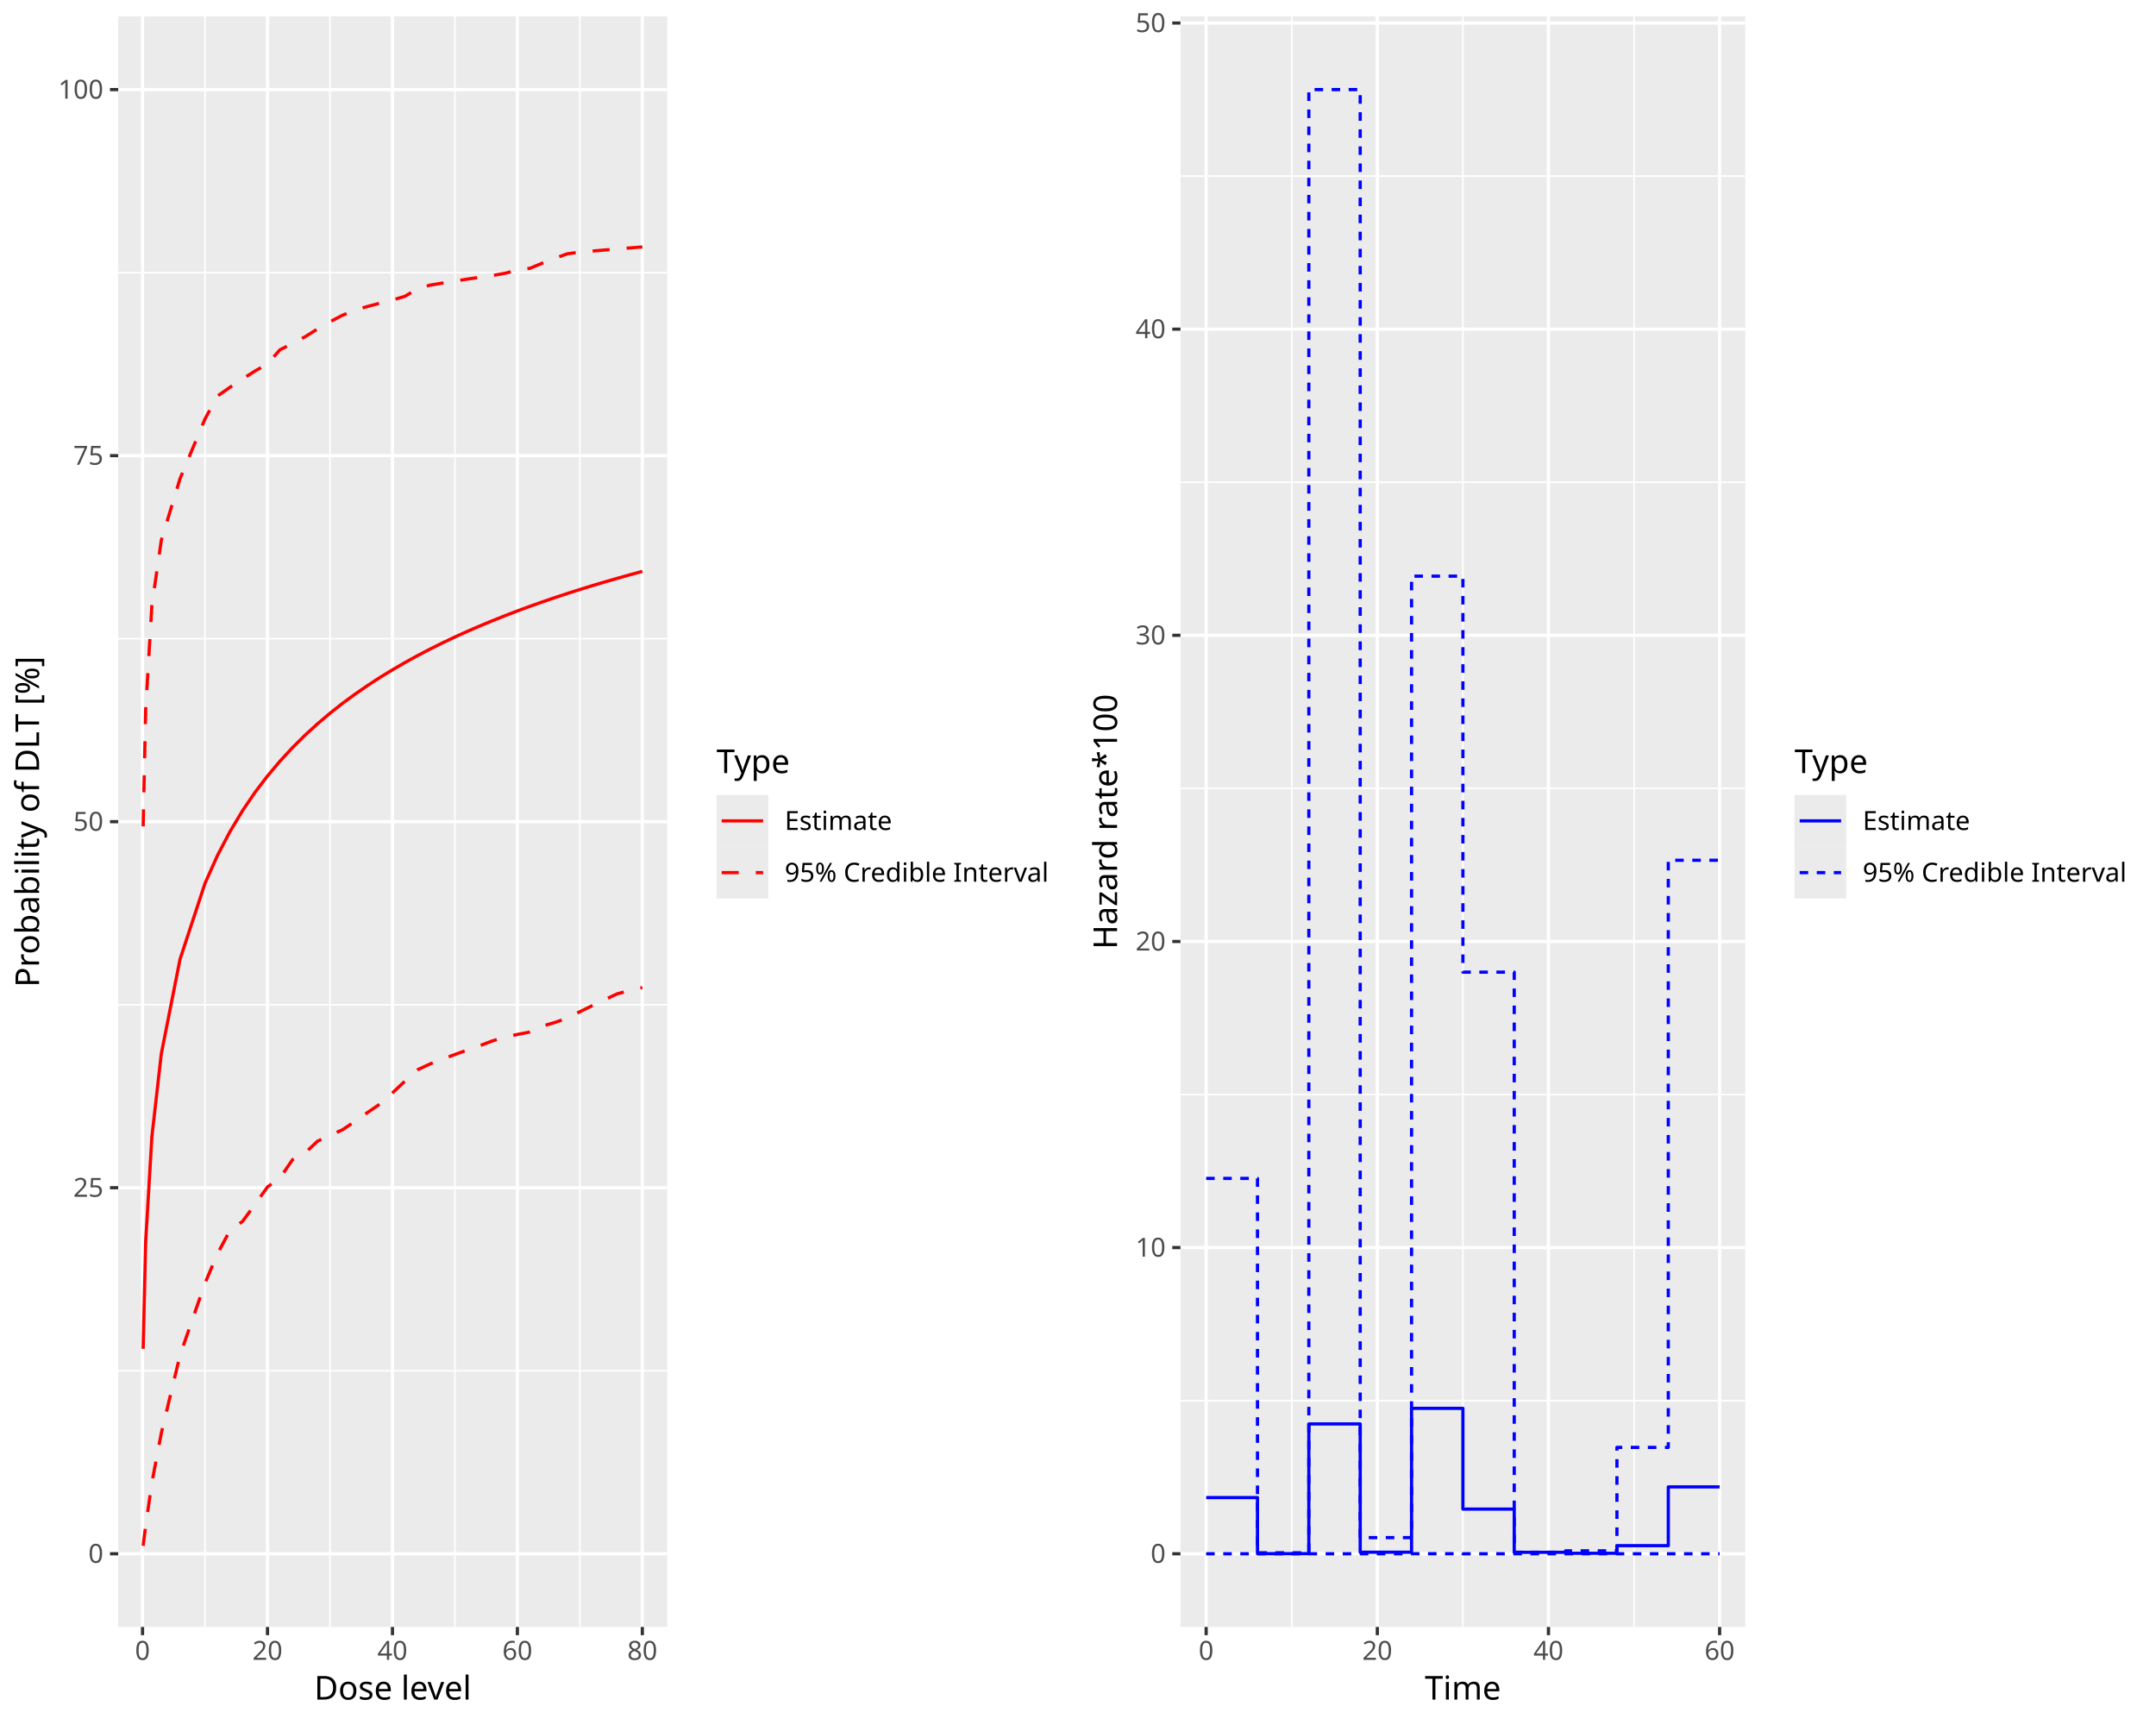
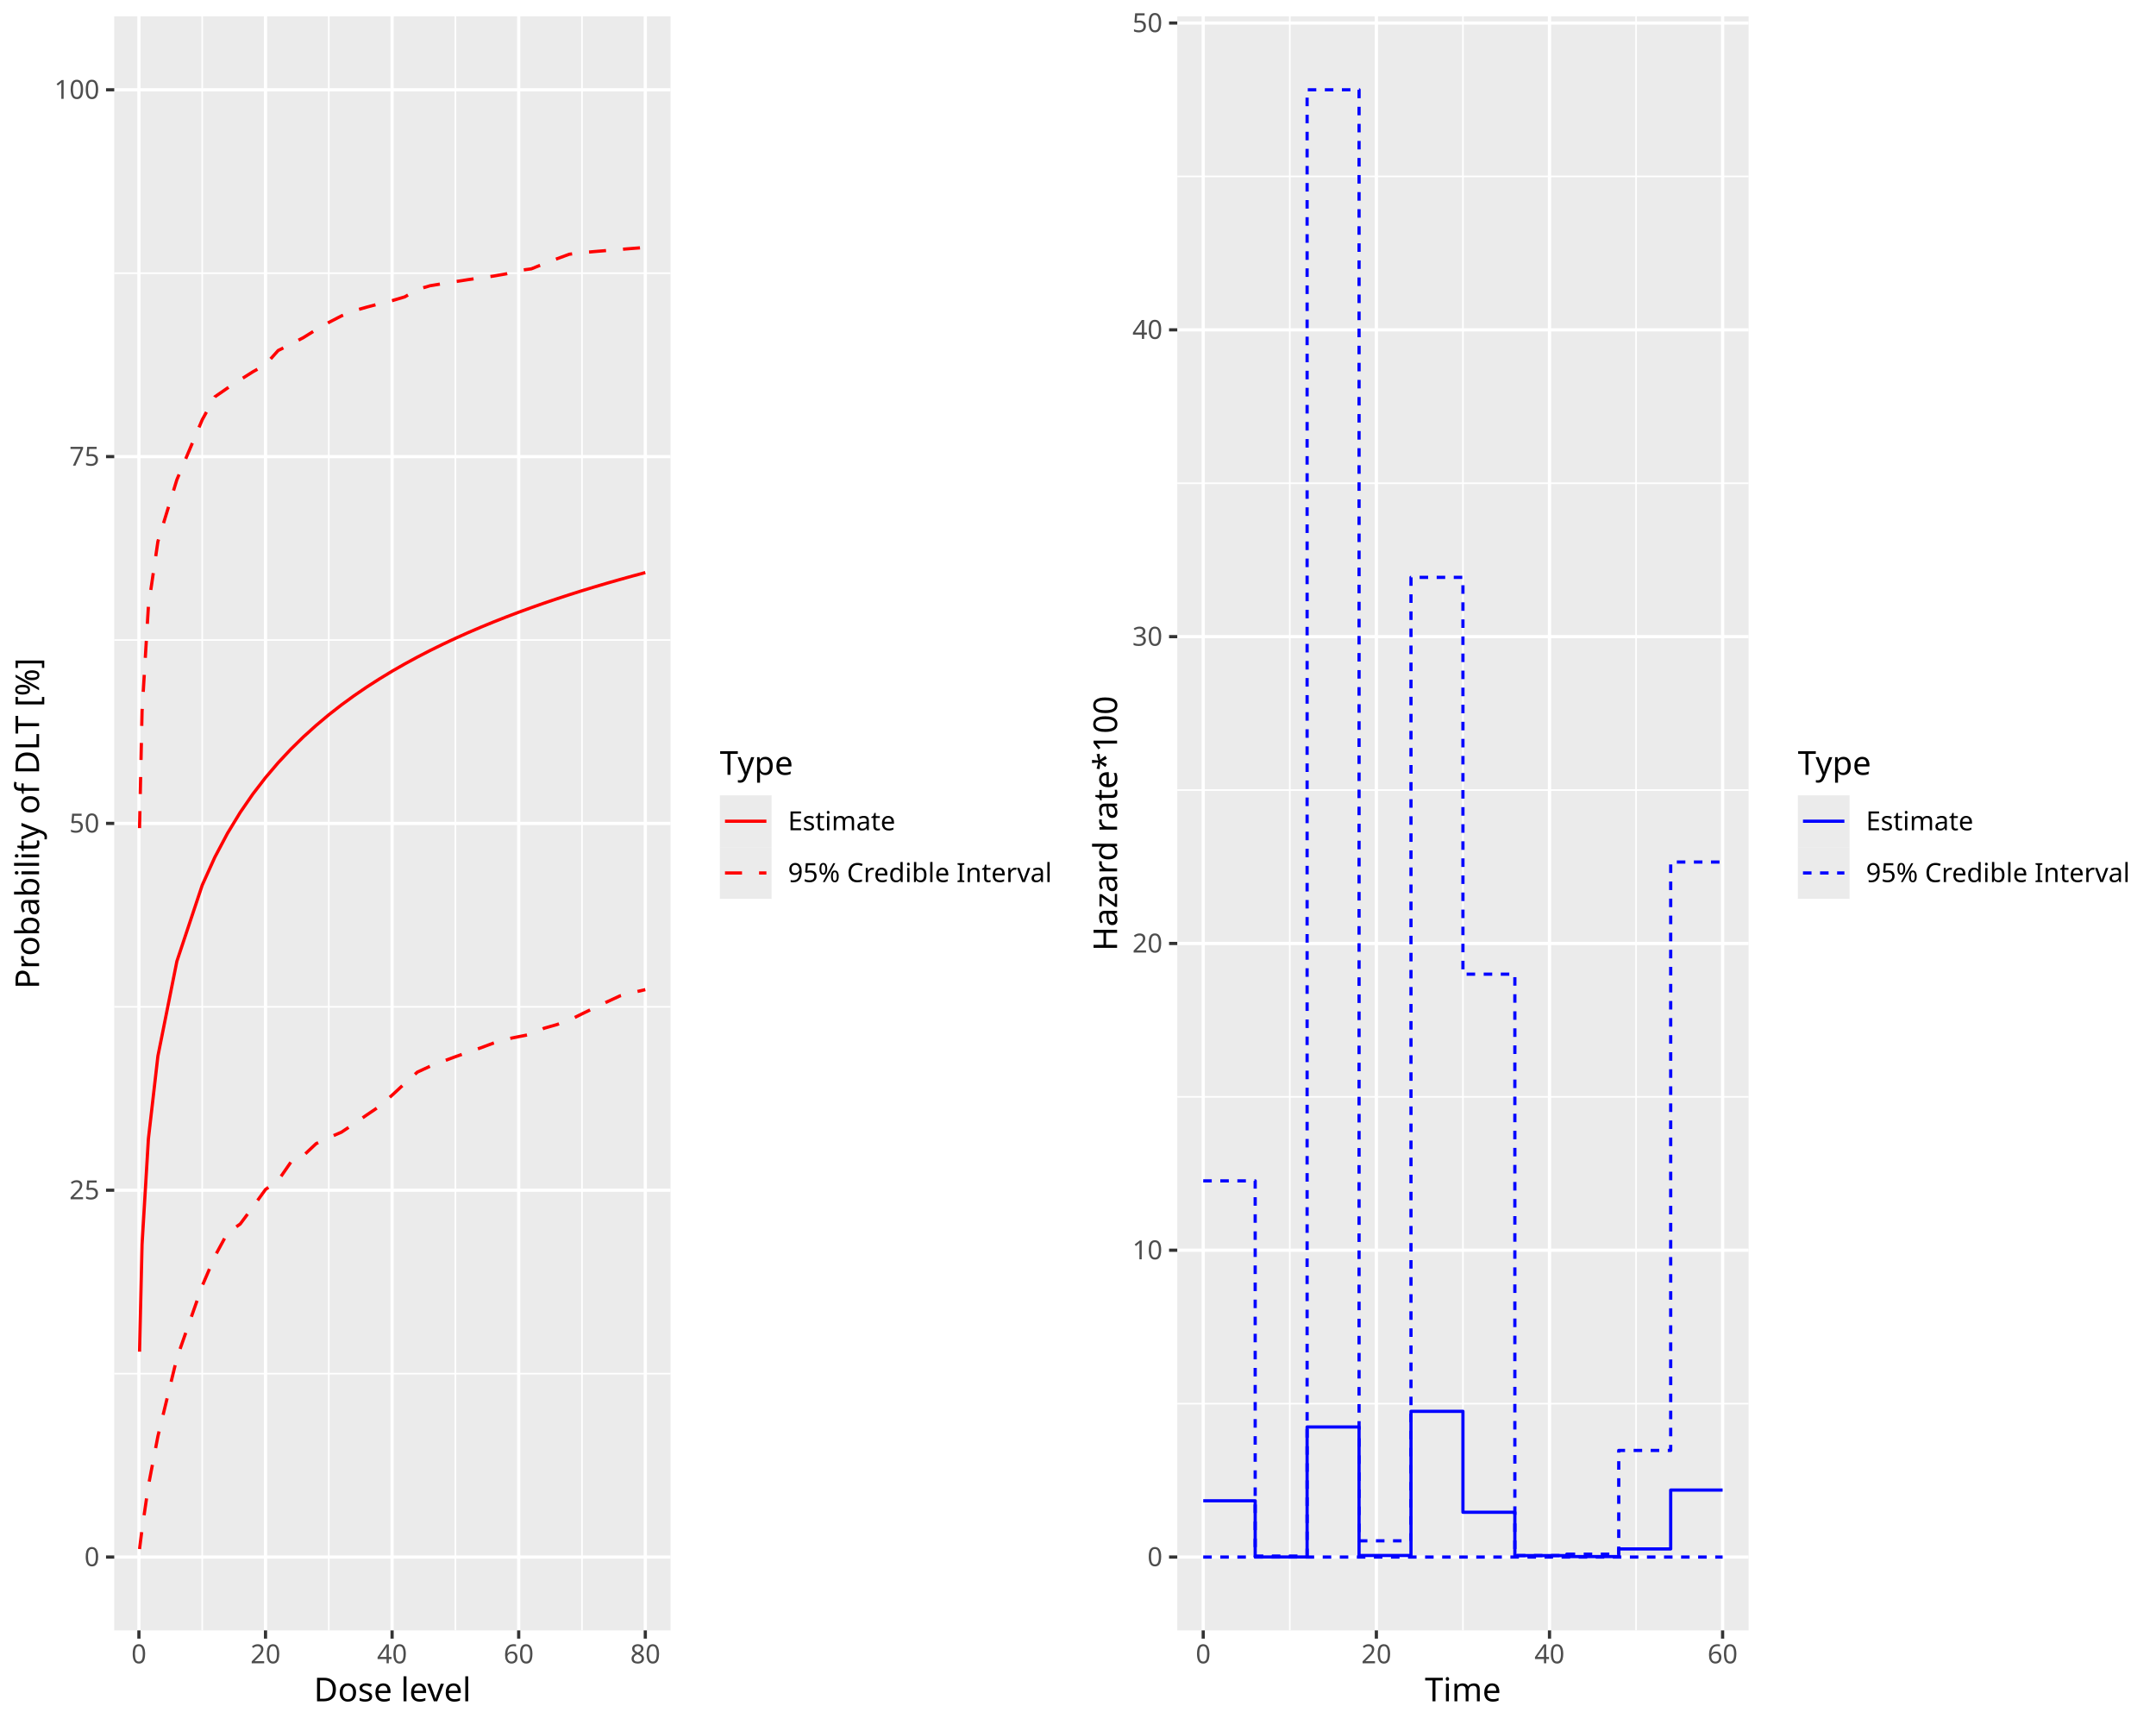
<svg xmlns="http://www.w3.org/2000/svg" class="svglite" data-engine-version="2.0" width="720.00pt" height="576.00pt" viewBox="0 0 720.00 576.00">
  <defs>
    <style type="text/css">
    .svglite line, .svglite polyline, .svglite polygon, .svglite path, .svglite rect, .svglite circle {
      fill: none;
      stroke: #000000;
      stroke-linecap: round;
      stroke-linejoin: round;
      stroke-miterlimit: 10.00;
    }
  </style>
  </defs>
  <rect width="100%" height="100%" style="stroke: none; fill: #FFFFFF;" />
  <defs>
    <clipPath id="cpMC4wMHw3MjAuMDB8MC4wMHw1NzYuMDA=">
      <rect x="0.00" y="0.00" width="720.00" height="576.00" />
    </clipPath>
  </defs>
  <g clip-path="url(#cpMC4wMHw3MjAuMDB8MC4wMHw1NzYuMDA=)">
</g>
  <defs>
    <clipPath id="cpMC4wMHwzNjAuMDB8MC4wMHw1NzYuMDA=">
      <rect x="0.00" y="0.00" width="360.00" height="576.00" />
    </clipPath>
  </defs>
  <g clip-path="url(#cpMC4wMHwzNjAuMDB8MC4wMHw1NzYuMDA=)">
    <rect x="0.00" y="0.00" width="360.00" height="576.00" style="stroke-width: 1.07; stroke: #FFFFFF; fill: #FFFFFF;" />
  </g>
  <g clip-path="url(#cpMC4wMHw3MjAuMDB8MC4wMHw1NzYuMDA=)">
</g>
  <defs>
-     <clipPath id="cpMzkuNDd8MjIyLjg1fDUuNDh8NTQzLjI3">
-       <rect x="39.47" y="5.48" width="183.37" height="537.79" />
+     <clipPath id="cpMzguMTV8MjIzLjk1fDUuNDh8NTQ0LjQy">
+       <rect x="38.15" y="5.48" width="185.79" height="538.94" />
    </clipPath>
  </defs>
-   <g clip-path="url(#cpMzkuNDd8MjIyLjg1fDUuNDh8NTQzLjI3)">
-     <rect x="39.47" y="5.48" width="183.37" height="537.79" style="stroke-width: 1.07; stroke: none; fill: #EBEBEB;" />
-     <polyline points="39.47,457.71 222.85,457.71 " style="stroke-width: 0.53; stroke: #FFFFFF; stroke-linecap: butt;" />
-     <polyline points="39.47,335.49 222.85,335.49 " style="stroke-width: 0.53; stroke: #FFFFFF; stroke-linecap: butt;" />
-     <polyline points="39.47,213.26 222.85,213.26 " style="stroke-width: 0.53; stroke: #FFFFFF; stroke-linecap: butt;" />
-     <polyline points="39.47,91.04 222.85,91.04 " style="stroke-width: 0.53; stroke: #FFFFFF; stroke-linecap: butt;" />
-     <polyline points="68.46,543.27 68.46,5.48 " style="stroke-width: 0.53; stroke: #FFFFFF; stroke-linecap: butt;" />
-     <polyline points="110.19,543.27 110.19,5.48 " style="stroke-width: 0.53; stroke: #FFFFFF; stroke-linecap: butt;" />
-     <polyline points="151.92,543.27 151.92,5.48 " style="stroke-width: 0.53; stroke: #FFFFFF; stroke-linecap: butt;" />
-     <polyline points="193.65,543.27 193.65,5.48 " style="stroke-width: 0.53; stroke: #FFFFFF; stroke-linecap: butt;" />
-     <polyline points="39.47,518.82 222.85,518.82 " style="stroke-width: 1.07; stroke: #FFFFFF; stroke-linecap: butt;" />
-     <polyline points="39.47,396.60 222.85,396.60 " style="stroke-width: 1.07; stroke: #FFFFFF; stroke-linecap: butt;" />
-     <polyline points="39.47,274.37 222.85,274.37 " style="stroke-width: 1.07; stroke: #FFFFFF; stroke-linecap: butt;" />
-     <polyline points="39.47,152.15 222.85,152.15 " style="stroke-width: 1.07; stroke: #FFFFFF; stroke-linecap: butt;" />
-     <polyline points="39.47,29.92 222.85,29.92 " style="stroke-width: 1.07; stroke: #FFFFFF; stroke-linecap: butt;" />
-     <polyline points="47.60,543.27 47.60,5.48 " style="stroke-width: 1.07; stroke: #FFFFFF; stroke-linecap: butt;" />
-     <polyline points="89.33,543.27 89.33,5.48 " style="stroke-width: 1.07; stroke: #FFFFFF; stroke-linecap: butt;" />
-     <polyline points="131.06,543.27 131.06,5.48 " style="stroke-width: 1.07; stroke: #FFFFFF; stroke-linecap: butt;" />
-     <polyline points="172.78,543.27 172.78,5.48 " style="stroke-width: 1.07; stroke: #FFFFFF; stroke-linecap: butt;" />
-     <polyline points="214.51,543.27 214.51,5.48 " style="stroke-width: 1.07; stroke: #FFFFFF; stroke-linecap: butt;" />
-     <polyline points="47.81,516.16 48.64,509.53 50.73,495.04 53.86,478.59 60.12,452.53 68.46,428.49 72.64,418.61 76.81,410.83 80.98,407.86 85.15,402.19 89.33,396.33 93.50,393.36 97.67,387.26 101.85,385.03 106.02,381.07 110.19,379.08 114.36,377.26 118.54,374.44 122.71,371.50 126.88,368.65 131.06,364.93 135.23,361.01 139.40,357.23 143.57,355.29 147.75,353.67 151.92,352.11 156.09,350.60 160.27,349.15 164.44,347.57 168.61,346.28 172.78,345.42 176.96,344.59 181.13,342.63 185.30,341.42 189.48,339.92 193.65,337.83 197.82,335.78 201.99,333.78 206.17,331.83 210.34,330.75 214.51,329.76 " style="stroke-width: 1.07; stroke: #FF0000; stroke-dasharray: 5.69,5.69; stroke-linecap: butt;" />
-     <polyline points="47.81,450.39 48.64,414.67 50.73,379.48 53.86,351.91 60.12,320.31 68.46,294.96 72.64,285.62 76.81,277.66 80.98,270.72 85.15,264.59 89.33,259.11 93.50,254.16 97.67,249.65 101.85,245.51 106.02,241.70 110.19,238.17 114.36,234.88 118.54,231.81 122.71,228.93 126.88,226.21 131.06,223.66 135.23,221.24 139.40,218.94 143.57,216.76 147.75,214.68 151.92,212.70 156.09,210.81 160.27,209.00 164.44,207.27 168.61,205.60 172.78,204.00 176.96,202.46 181.13,200.98 185.30,199.55 189.48,198.17 193.65,196.84 197.82,195.55 201.99,194.31 206.17,193.10 210.34,191.93 214.51,190.79 " style="stroke-width: 1.07; stroke: #FF0000; stroke-linecap: butt;" />
-     <polyline points="47.81,275.94 48.64,237.07 50.73,202.07 53.86,180.44 60.12,159.84 68.46,139.89 72.64,132.23 76.81,129.31 80.98,126.56 85.15,123.89 89.33,121.50 93.50,116.80 97.67,114.70 101.85,112.48 106.02,109.85 110.19,107.46 114.36,105.27 118.54,103.54 122.71,102.34 126.88,101.23 131.06,100.19 135.23,98.93 139.40,96.47 143.57,95.22 147.75,94.52 151.92,93.85 156.09,93.19 160.27,92.58 164.44,92.00 168.61,91.26 172.78,90.16 176.96,89.59 181.13,87.87 185.30,86.26 189.48,84.73 193.65,84.20 197.82,83.83 201.99,83.47 206.17,83.12 210.34,82.79 214.51,82.46 " style="stroke-width: 1.07; stroke: #FF0000; stroke-dasharray: 5.69,5.69; stroke-linecap: butt;" />
+   <g clip-path="url(#cpMzguMTV8MjIzLjk1fDUuNDh8NTQ0LjQy)">
+     <rect x="38.15" y="5.48" width="185.79" height="538.94" style="stroke-width: 1.07; stroke: none; fill: #EBEBEB;" />
+     <polyline points="38.15,458.68 223.95,458.68 " style="stroke-width: 0.53; stroke: #FFFFFF; stroke-linecap: butt;" />
+     <polyline points="38.15,336.19 223.95,336.19 " style="stroke-width: 0.53; stroke: #FFFFFF; stroke-linecap: butt;" />
+     <polyline points="38.15,213.71 223.95,213.71 " style="stroke-width: 0.53; stroke: #FFFFFF; stroke-linecap: butt;" />
+     <polyline points="38.15,91.22 223.95,91.22 " style="stroke-width: 0.53; stroke: #FFFFFF; stroke-linecap: butt;" />
+     <polyline points="67.53,544.42 67.53,5.48 " style="stroke-width: 0.53; stroke: #FFFFFF; stroke-linecap: butt;" />
+     <polyline points="109.80,544.42 109.80,5.48 " style="stroke-width: 0.53; stroke: #FFFFFF; stroke-linecap: butt;" />
+     <polyline points="152.08,544.42 152.08,5.48 " style="stroke-width: 0.53; stroke: #FFFFFF; stroke-linecap: butt;" />
+     <polyline points="194.36,544.42 194.36,5.48 " style="stroke-width: 0.53; stroke: #FFFFFF; stroke-linecap: butt;" />
+     <polyline points="38.15,519.92 223.95,519.92 " style="stroke-width: 1.07; stroke: #FFFFFF; stroke-linecap: butt;" />
+     <polyline points="38.15,397.43 223.95,397.43 " style="stroke-width: 1.07; stroke: #FFFFFF; stroke-linecap: butt;" />
+     <polyline points="38.15,274.95 223.95,274.95 " style="stroke-width: 1.07; stroke: #FFFFFF; stroke-linecap: butt;" />
+     <polyline points="38.15,152.46 223.95,152.46 " style="stroke-width: 1.07; stroke: #FFFFFF; stroke-linecap: butt;" />
+     <polyline points="38.15,29.98 223.95,29.98 " style="stroke-width: 1.07; stroke: #FFFFFF; stroke-linecap: butt;" />
+     <polyline points="46.39,544.42 46.39,5.48 " style="stroke-width: 1.07; stroke: #FFFFFF; stroke-linecap: butt;" />
+     <polyline points="88.67,544.42 88.67,5.48 " style="stroke-width: 1.07; stroke: #FFFFFF; stroke-linecap: butt;" />
+     <polyline points="130.94,544.42 130.94,5.48 " style="stroke-width: 1.07; stroke: #FFFFFF; stroke-linecap: butt;" />
+     <polyline points="173.22,544.42 173.22,5.48 " style="stroke-width: 1.07; stroke: #FFFFFF; stroke-linecap: butt;" />
+     <polyline points="215.50,544.42 215.50,5.48 " style="stroke-width: 1.07; stroke: #FFFFFF; stroke-linecap: butt;" />
+     <polyline points="46.60,517.25 47.44,510.61 49.56,496.09 52.73,479.60 59.07,453.48 67.53,429.40 71.75,419.49 75.98,411.70 80.21,408.72 84.44,403.04 88.67,397.17 92.89,394.19 97.12,388.08 101.35,385.85 105.58,381.87 109.80,379.88 114.03,378.05 118.26,375.22 122.49,372.29 126.72,369.42 130.94,365.70 135.17,361.77 139.40,357.98 143.63,356.03 147.86,354.41 152.08,352.85 156.31,351.34 160.54,349.89 164.77,348.31 169.00,347.01 173.22,346.15 177.45,345.32 181.68,343.35 185.91,342.14 190.13,340.64 194.36,338.54 198.59,336.49 202.82,334.49 207.05,332.53 211.27,331.44 215.50,330.45 " style="stroke-width: 1.07; stroke: #FF0000; stroke-dasharray: 5.69,5.69; stroke-linecap: butt;" />
+     <polyline points="46.60,451.34 47.44,415.54 49.56,380.28 52.73,352.65 59.07,320.98 67.53,295.58 71.75,286.22 75.98,278.24 80.21,271.29 84.44,265.14 88.67,259.65 92.89,254.69 97.12,250.17 101.35,246.03 105.58,242.21 109.80,238.67 114.03,235.37 118.26,232.29 122.49,229.40 126.72,226.69 130.94,224.12 135.17,221.70 139.40,219.40 143.63,217.21 147.86,215.13 152.08,213.15 156.31,211.25 160.54,209.44 164.77,207.70 169.00,206.03 173.22,204.43 177.45,202.89 181.68,201.40 185.91,199.97 190.13,198.59 194.36,197.25 198.59,195.96 202.82,194.71 207.05,193.50 211.27,192.33 215.50,191.19 " style="stroke-width: 1.07; stroke: #FF0000; stroke-linecap: butt;" />
+     <polyline points="46.60,276.52 47.44,237.56 49.56,202.49 52.73,180.82 59.07,160.17 67.53,140.17 71.75,132.50 75.98,129.57 80.21,126.82 84.44,124.15 88.67,121.75 92.89,117.04 97.12,114.94 101.35,112.71 105.58,110.07 109.80,107.67 114.03,105.48 118.26,103.75 122.49,102.55 126.72,101.43 130.94,100.39 135.17,99.13 139.40,96.66 143.63,95.41 147.86,94.71 152.08,94.04 156.31,93.38 160.54,92.77 164.77,92.19 169.00,91.45 173.22,90.34 177.45,89.77 181.68,88.05 185.91,86.44 190.13,84.89 194.36,84.37 198.59,83.99 202.82,83.64 207.05,83.29 211.27,82.95 215.50,82.63 " style="stroke-width: 1.07; stroke: #FF0000; stroke-dasharray: 5.69,5.69; stroke-linecap: butt;" />
  </g>
  <g clip-path="url(#cpMC4wMHw3MjAuMDB8MC4wMHw1NzYuMDA=)">
-     <text x="34.54" y="521.85" text-anchor="end" style="font-size: 8.80px; fill: #4D4D4D; font-family: sans;" textLength="4.89px" lengthAdjust="spacingAndGlyphs">0</text>
-     <text x="34.54" y="399.63" text-anchor="end" style="font-size: 8.80px; fill: #4D4D4D; font-family: sans;" textLength="9.79px" lengthAdjust="spacingAndGlyphs">25</text>
-     <text x="34.54" y="277.40" text-anchor="end" style="font-size: 8.80px; fill: #4D4D4D; font-family: sans;" textLength="9.79px" lengthAdjust="spacingAndGlyphs">50</text>
-     <text x="34.54" y="155.18" text-anchor="end" style="font-size: 8.80px; fill: #4D4D4D; font-family: sans;" textLength="9.79px" lengthAdjust="spacingAndGlyphs">75</text>
-     <text x="34.54" y="32.95" text-anchor="end" style="font-size: 8.80px; fill: #4D4D4D; font-family: sans;" textLength="14.68px" lengthAdjust="spacingAndGlyphs">100</text>
-     <polyline points="36.73,518.82 39.47,518.82 " style="stroke-width: 1.07; stroke: #333333; stroke-linecap: butt;" />
-     <polyline points="36.73,396.60 39.47,396.60 " style="stroke-width: 1.07; stroke: #333333; stroke-linecap: butt;" />
-     <polyline points="36.73,274.37 39.47,274.37 " style="stroke-width: 1.07; stroke: #333333; stroke-linecap: butt;" />
-     <polyline points="36.73,152.15 39.47,152.15 " style="stroke-width: 1.07; stroke: #333333; stroke-linecap: butt;" />
-     <polyline points="36.73,29.92 39.47,29.92 " style="stroke-width: 1.07; stroke: #333333; stroke-linecap: butt;" />
-     <polyline points="47.60,546.01 47.60,543.27 " style="stroke-width: 1.07; stroke: #333333; stroke-linecap: butt;" />
-     <polyline points="89.33,546.01 89.33,543.27 " style="stroke-width: 1.07; stroke: #333333; stroke-linecap: butt;" />
-     <polyline points="131.06,546.01 131.06,543.27 " style="stroke-width: 1.07; stroke: #333333; stroke-linecap: butt;" />
-     <polyline points="172.78,546.01 172.78,543.27 " style="stroke-width: 1.07; stroke: #333333; stroke-linecap: butt;" />
-     <polyline points="214.51,546.01 214.51,543.27 " style="stroke-width: 1.07; stroke: #333333; stroke-linecap: butt;" />
-     <text x="47.60" y="554.25" text-anchor="middle" style="font-size: 8.80px; fill: #4D4D4D; font-family: sans;" textLength="4.89px" lengthAdjust="spacingAndGlyphs">0</text>
-     <text x="89.33" y="554.25" text-anchor="middle" style="font-size: 8.80px; fill: #4D4D4D; font-family: sans;" textLength="9.79px" lengthAdjust="spacingAndGlyphs">20</text>
-     <text x="131.06" y="554.25" text-anchor="middle" style="font-size: 8.80px; fill: #4D4D4D; font-family: sans;" textLength="9.79px" lengthAdjust="spacingAndGlyphs">40</text>
-     <text x="172.78" y="554.25" text-anchor="middle" style="font-size: 8.80px; fill: #4D4D4D; font-family: sans;" textLength="9.79px" lengthAdjust="spacingAndGlyphs">60</text>
-     <text x="214.51" y="554.25" text-anchor="middle" style="font-size: 8.80px; fill: #4D4D4D; font-family: sans;" textLength="9.79px" lengthAdjust="spacingAndGlyphs">80</text>
-     <text x="131.16" y="567.52" text-anchor="middle" style="font-size: 11.00px; font-family: sans;" textLength="51.37px" lengthAdjust="spacingAndGlyphs">Dose level</text>
-     <text transform="translate(13.05,274.37) rotate(-90)" text-anchor="middle" style="font-size: 11.00px; font-family: sans;" textLength="106.38px" lengthAdjust="spacingAndGlyphs">Probability of DLT [%]</text>
-     <rect x="233.81" y="243.24" width="120.71" height="62.26" style="stroke-width: 1.07; stroke: none; fill: #FFFFFF;" />
-     <text x="239.29" y="258.14" style="font-size: 11.00px; font-family: sans;" textLength="24.46px" lengthAdjust="spacingAndGlyphs">Type</text>
-     <rect x="239.29" y="265.46" width="17.28" height="17.28" style="stroke-width: 1.07; stroke: none; fill: #EBEBEB;" />
-     <line x1="241.01" y1="274.10" x2="254.84" y2="274.10" style="stroke-width: 1.07; stroke: #FF0000; stroke-linecap: butt;" />
-     <rect x="239.29" y="282.74" width="17.28" height="17.28" style="stroke-width: 1.07; stroke: none; fill: #EBEBEB;" />
-     <line x1="241.01" y1="291.38" x2="254.84" y2="291.38" style="stroke-width: 1.07; stroke: #FF0000; stroke-dasharray: 5.69,5.69; stroke-linecap: butt;" />
-     <text x="262.05" y="277.13" style="font-size: 8.80px; font-family: sans;" textLength="34.24px" lengthAdjust="spacingAndGlyphs">Estimate</text>
-     <text x="262.05" y="294.41" style="font-size: 8.80px; font-family: sans;" textLength="84.14px" lengthAdjust="spacingAndGlyphs">95% Credible Interval</text>
+     <text x="33.22" y="522.95" text-anchor="end" style="font-size: 8.80px; fill: #4D4D4D; font-family: sans;" textLength="4.89px" lengthAdjust="spacingAndGlyphs">0</text>
+     <text x="33.22" y="400.46" text-anchor="end" style="font-size: 8.80px; fill: #4D4D4D; font-family: sans;" textLength="9.79px" lengthAdjust="spacingAndGlyphs">25</text>
+     <text x="33.22" y="277.98" text-anchor="end" style="font-size: 8.80px; fill: #4D4D4D; font-family: sans;" textLength="9.79px" lengthAdjust="spacingAndGlyphs">50</text>
+     <text x="33.22" y="155.49" text-anchor="end" style="font-size: 8.80px; fill: #4D4D4D; font-family: sans;" textLength="9.79px" lengthAdjust="spacingAndGlyphs">75</text>
+     <text x="33.22" y="33.00" text-anchor="end" style="font-size: 8.80px; fill: #4D4D4D; font-family: sans;" textLength="14.68px" lengthAdjust="spacingAndGlyphs">100</text>
+     <polyline points="35.41,519.92 38.15,519.92 " style="stroke-width: 1.07; stroke: #333333; stroke-linecap: butt;" />
+     <polyline points="35.41,397.43 38.15,397.43 " style="stroke-width: 1.07; stroke: #333333; stroke-linecap: butt;" />
+     <polyline points="35.41,274.95 38.15,274.95 " style="stroke-width: 1.07; stroke: #333333; stroke-linecap: butt;" />
+     <polyline points="35.41,152.46 38.15,152.46 " style="stroke-width: 1.07; stroke: #333333; stroke-linecap: butt;" />
+     <polyline points="35.41,29.98 38.15,29.98 " style="stroke-width: 1.07; stroke: #333333; stroke-linecap: butt;" />
+     <polyline points="46.39,547.16 46.39,544.42 " style="stroke-width: 1.07; stroke: #333333; stroke-linecap: butt;" />
+     <polyline points="88.67,547.16 88.67,544.42 " style="stroke-width: 1.07; stroke: #333333; stroke-linecap: butt;" />
+     <polyline points="130.94,547.16 130.94,544.42 " style="stroke-width: 1.07; stroke: #333333; stroke-linecap: butt;" />
+     <polyline points="173.22,547.16 173.22,544.42 " style="stroke-width: 1.07; stroke: #333333; stroke-linecap: butt;" />
+     <polyline points="215.50,547.16 215.50,544.42 " style="stroke-width: 1.07; stroke: #333333; stroke-linecap: butt;" />
+     <text x="46.39" y="555.40" text-anchor="middle" style="font-size: 8.80px; fill: #4D4D4D; font-family: sans;" textLength="4.89px" lengthAdjust="spacingAndGlyphs">0</text>
+     <text x="88.67" y="555.40" text-anchor="middle" style="font-size: 8.80px; fill: #4D4D4D; font-family: sans;" textLength="9.79px" lengthAdjust="spacingAndGlyphs">20</text>
+     <text x="130.94" y="555.40" text-anchor="middle" style="font-size: 8.80px; fill: #4D4D4D; font-family: sans;" textLength="9.79px" lengthAdjust="spacingAndGlyphs">40</text>
+     <text x="173.22" y="555.40" text-anchor="middle" style="font-size: 8.80px; fill: #4D4D4D; font-family: sans;" textLength="9.79px" lengthAdjust="spacingAndGlyphs">60</text>
+     <text x="215.50" y="555.40" text-anchor="middle" style="font-size: 8.80px; fill: #4D4D4D; font-family: sans;" textLength="9.79px" lengthAdjust="spacingAndGlyphs">80</text>
+     <text x="131.05" y="568.10" text-anchor="middle" style="font-size: 11.00px; font-family: sans;" textLength="51.37px" lengthAdjust="spacingAndGlyphs">Dose level</text>
+     <text transform="translate(13.05,274.95) rotate(-90)" text-anchor="middle" style="font-size: 11.00px; font-family: sans;" textLength="106.38px" lengthAdjust="spacingAndGlyphs">Probability of DLT [%]</text>
+     <rect x="234.91" y="244.29" width="119.61" height="61.32" style="stroke-width: 1.07; stroke: none; fill: #FFFFFF;" />
+     <text x="240.39" y="258.71" style="font-size: 11.00px; font-family: sans;" textLength="24.46px" lengthAdjust="spacingAndGlyphs">Type</text>
+     <rect x="240.39" y="265.57" width="17.28" height="17.28" style="stroke-width: 1.07; stroke: none; fill: #EBEBEB;" />
+     <line x1="242.11" y1="274.21" x2="255.94" y2="274.21" style="stroke-width: 1.07; stroke: #FF0000; stroke-linecap: butt;" />
+     <rect x="240.39" y="282.85" width="17.28" height="17.28" style="stroke-width: 1.07; stroke: none; fill: #EBEBEB;" />
+     <line x1="242.11" y1="291.49" x2="255.94" y2="291.49" style="stroke-width: 1.07; stroke: #FF0000; stroke-dasharray: 5.69,5.69; stroke-linecap: butt;" />
+     <text x="263.15" y="277.24" style="font-size: 8.80px; font-family: sans;" textLength="34.24px" lengthAdjust="spacingAndGlyphs">Estimate</text>
+     <text x="263.15" y="294.52" style="font-size: 8.80px; font-family: sans;" textLength="84.14px" lengthAdjust="spacingAndGlyphs">95% Credible Interval</text>
  </g>
  <defs>
    <clipPath id="cpMzYwLjAwfDcyMC4wMHwwLjAwfDU3Ni4wMA==">
      <rect x="360.00" y="0.00" width="360.00" height="576.00" />
    </clipPath>
  </defs>
  <g clip-path="url(#cpMzYwLjAwfDcyMC4wMHwwLjAwfDU3Ni4wMA==)">
    <rect x="360.00" y="0.00" width="360.00" height="576.00" style="stroke-width: 1.07; stroke: #FFFFFF; fill: #FFFFFF;" />
  </g>
  <g clip-path="url(#cpMC4wMHw3MjAuMDB8MC4wMHw1NzYuMDA=)">
</g>
  <defs>
-     <clipPath id="cpMzk0LjIyfDU4Mi44NXw1LjQ4fDU0My4yNw==">
-       <rect x="394.22" y="5.48" width="188.62" height="537.79" />
+     <clipPath id="cpMzkzLjE1fDU4My45NXw1LjQ4fDU0NC40Mg==">
+       <rect x="393.15" y="5.48" width="190.80" height="538.94" />
    </clipPath>
  </defs>
-   <g clip-path="url(#cpMzk0LjIyfDU4Mi44NXw1LjQ4fDU0My4yNw==)">
-     <rect x="394.22" y="5.48" width="188.62" height="537.79" style="stroke-width: 1.07; stroke: none; fill: #EBEBEB;" />
-     <polyline points="394.22,467.71 582.85,467.71 " style="stroke-width: 0.53; stroke: #FFFFFF; stroke-linecap: butt;" />
-     <polyline points="394.22,365.48 582.85,365.48 " style="stroke-width: 0.53; stroke: #FFFFFF; stroke-linecap: butt;" />
-     <polyline points="394.22,263.25 582.85,263.25 " style="stroke-width: 0.53; stroke: #FFFFFF; stroke-linecap: butt;" />
-     <polyline points="394.22,161.03 582.85,161.03 " style="stroke-width: 0.53; stroke: #FFFFFF; stroke-linecap: butt;" />
-     <polyline points="394.22,58.80 582.85,58.80 " style="stroke-width: 0.53; stroke: #FFFFFF; stroke-linecap: butt;" />
-     <polyline points="431.38,543.27 431.38,5.48 " style="stroke-width: 0.53; stroke: #FFFFFF; stroke-linecap: butt;" />
-     <polyline points="488.54,543.27 488.54,5.48 " style="stroke-width: 0.53; stroke: #FFFFFF; stroke-linecap: butt;" />
-     <polyline points="545.69,543.27 545.69,5.48 " style="stroke-width: 0.53; stroke: #FFFFFF; stroke-linecap: butt;" />
-     <polyline points="394.22,518.82 582.85,518.82 " style="stroke-width: 1.07; stroke: #FFFFFF; stroke-linecap: butt;" />
-     <polyline points="394.22,416.59 582.85,416.59 " style="stroke-width: 1.07; stroke: #FFFFFF; stroke-linecap: butt;" />
-     <polyline points="394.22,314.37 582.85,314.37 " style="stroke-width: 1.07; stroke: #FFFFFF; stroke-linecap: butt;" />
-     <polyline points="394.22,212.14 582.85,212.14 " style="stroke-width: 1.07; stroke: #FFFFFF; stroke-linecap: butt;" />
-     <polyline points="394.22,109.91 582.85,109.91 " style="stroke-width: 1.07; stroke: #FFFFFF; stroke-linecap: butt;" />
-     <polyline points="394.22,7.69 582.85,7.69 " style="stroke-width: 1.07; stroke: #FFFFFF; stroke-linecap: butt;" />
-     <polyline points="402.80,543.27 402.80,5.48 " style="stroke-width: 1.07; stroke: #FFFFFF; stroke-linecap: butt;" />
-     <polyline points="459.96,543.27 459.96,5.48 " style="stroke-width: 1.07; stroke: #FFFFFF; stroke-linecap: butt;" />
-     <polyline points="517.11,543.27 517.11,5.48 " style="stroke-width: 1.07; stroke: #FFFFFF; stroke-linecap: butt;" />
-     <polyline points="574.27,543.27 574.27,5.48 " style="stroke-width: 1.07; stroke: #FFFFFF; stroke-linecap: butt;" />
-     <polyline points="402.80,518.82 419.94,518.82 419.94,518.82 437.09,518.82 437.09,518.82 454.24,518.82 454.24,518.82 471.39,518.82 471.39,518.81 488.54,518.81 488.54,518.82 505.68,518.82 505.68,518.82 522.83,518.82 522.83,518.82 539.98,518.82 539.98,518.82 557.13,518.82 557.13,518.82 574.27,518.82 574.27,518.82 " style="stroke-width: 1.07; stroke: #0000FF; stroke-dasharray: 2.85,2.85; stroke-linecap: butt;" />
-     <polyline points="402.80,500.07 419.94,500.07 419.94,518.79 437.09,518.79 437.09,475.47 454.24,475.47 454.24,518.30 471.39,518.30 471.39,470.27 488.54,470.27 488.54,503.90 505.68,503.90 505.68,518.34 522.83,518.34 522.83,518.66 539.98,518.66 539.98,516.12 557.13,516.12 557.13,496.50 574.27,496.50 574.27,496.50 " style="stroke-width: 1.07; stroke: #0000FF; stroke-linecap: butt;" />
-     <polyline points="402.80,393.48 419.94,393.48 419.94,518.50 437.09,518.50 437.09,29.92 454.24,29.92 454.24,513.43 471.39,513.43 471.39,192.39 488.54,192.39 488.54,324.61 505.68,324.61 505.68,518.32 522.83,518.32 522.83,517.85 539.98,517.85 539.98,483.30 557.13,483.30 557.13,287.25 574.27,287.25 574.27,287.25 " style="stroke-width: 1.07; stroke: #0000FF; stroke-dasharray: 2.85,2.85; stroke-linecap: butt;" />
+   <g clip-path="url(#cpMzkzLjE1fDU4My45NXw1LjQ4fDU0NC40Mg==)">
+     <rect x="393.15" y="5.48" width="190.80" height="538.94" style="stroke-width: 1.07; stroke: none; fill: #EBEBEB;" />
+     <polyline points="393.15,468.70 583.95,468.70 " style="stroke-width: 0.53; stroke: #FFFFFF; stroke-linecap: butt;" />
+     <polyline points="393.15,366.25 583.95,366.25 " style="stroke-width: 0.53; stroke: #FFFFFF; stroke-linecap: butt;" />
+     <polyline points="393.15,263.81 583.95,263.81 " style="stroke-width: 0.53; stroke: #FFFFFF; stroke-linecap: butt;" />
+     <polyline points="393.15,161.36 583.95,161.36 " style="stroke-width: 0.53; stroke: #FFFFFF; stroke-linecap: butt;" />
+     <polyline points="393.15,58.91 583.95,58.91 " style="stroke-width: 0.53; stroke: #FFFFFF; stroke-linecap: butt;" />
+     <polyline points="430.73,544.42 430.73,5.48 " style="stroke-width: 0.53; stroke: #FFFFFF; stroke-linecap: butt;" />
+     <polyline points="488.55,544.42 488.55,5.48 " style="stroke-width: 0.53; stroke: #FFFFFF; stroke-linecap: butt;" />
+     <polyline points="546.37,544.42 546.37,5.48 " style="stroke-width: 0.53; stroke: #FFFFFF; stroke-linecap: butt;" />
+     <polyline points="393.15,519.92 583.95,519.92 " style="stroke-width: 1.07; stroke: #FFFFFF; stroke-linecap: butt;" />
+     <polyline points="393.15,417.47 583.95,417.47 " style="stroke-width: 1.07; stroke: #FFFFFF; stroke-linecap: butt;" />
+     <polyline points="393.15,315.03 583.95,315.03 " style="stroke-width: 1.07; stroke: #FFFFFF; stroke-linecap: butt;" />
+     <polyline points="393.15,212.58 583.95,212.58 " style="stroke-width: 1.07; stroke: #FFFFFF; stroke-linecap: butt;" />
+     <polyline points="393.15,110.14 583.95,110.14 " style="stroke-width: 1.07; stroke: #FFFFFF; stroke-linecap: butt;" />
+     <polyline points="393.15,7.69 583.95,7.69 " style="stroke-width: 1.07; stroke: #FFFFFF; stroke-linecap: butt;" />
+     <polyline points="401.82,544.42 401.82,5.48 " style="stroke-width: 1.07; stroke: #FFFFFF; stroke-linecap: butt;" />
+     <polyline points="459.64,544.42 459.64,5.48 " style="stroke-width: 1.07; stroke: #FFFFFF; stroke-linecap: butt;" />
+     <polyline points="517.46,544.42 517.46,5.48 " style="stroke-width: 1.07; stroke: #FFFFFF; stroke-linecap: butt;" />
+     <polyline points="575.27,544.42 575.27,5.48 " style="stroke-width: 1.07; stroke: #FFFFFF; stroke-linecap: butt;" />
+     <polyline points="401.82,519.92 419.17,519.92 419.17,519.92 436.51,519.92 436.51,519.92 453.86,519.92 453.86,519.92 471.20,519.92 471.20,519.91 488.55,519.91 488.55,519.92 505.89,519.92 505.89,519.92 523.24,519.92 523.24,519.92 540.58,519.92 540.58,519.92 557.93,519.92 557.93,519.92 575.27,519.92 575.27,519.92 " style="stroke-width: 1.07; stroke: #0000FF; stroke-dasharray: 2.85,2.85; stroke-linecap: butt;" />
+     <polyline points="401.82,501.13 419.17,501.13 419.17,519.89 436.51,519.89 436.51,476.48 453.86,476.48 453.86,519.40 471.20,519.40 471.20,471.26 488.55,471.26 488.55,504.96 505.89,504.96 505.89,519.43 523.24,519.43 523.24,519.76 540.58,519.76 540.58,517.21 557.93,517.21 557.93,497.55 575.27,497.55 575.27,497.55 " style="stroke-width: 1.07; stroke: #0000FF; stroke-linecap: butt;" />
+     <polyline points="401.82,394.31 419.17,394.31 419.17,519.59 436.51,519.59 436.51,29.98 453.86,29.98 453.86,514.51 471.20,514.51 471.20,192.79 488.55,192.79 488.55,325.29 505.89,325.29 505.89,519.42 523.24,519.42 523.24,518.95 540.58,518.95 540.58,484.32 557.93,484.32 557.93,287.85 575.27,287.85 575.27,287.85 " style="stroke-width: 1.07; stroke: #0000FF; stroke-dasharray: 2.85,2.85; stroke-linecap: butt;" />
  </g>
  <g clip-path="url(#cpMC4wMHw3MjAuMDB8MC4wMHw1NzYuMDA=)">
-     <text x="389.29" y="521.85" text-anchor="end" style="font-size: 8.80px; fill: #4D4D4D; font-family: sans;" textLength="4.89px" lengthAdjust="spacingAndGlyphs">0</text>
-     <text x="389.29" y="419.62" text-anchor="end" style="font-size: 8.80px; fill: #4D4D4D; font-family: sans;" textLength="9.79px" lengthAdjust="spacingAndGlyphs">10</text>
-     <text x="389.29" y="317.40" text-anchor="end" style="font-size: 8.80px; fill: #4D4D4D; font-family: sans;" textLength="9.79px" lengthAdjust="spacingAndGlyphs">20</text>
-     <text x="389.29" y="215.17" text-anchor="end" style="font-size: 8.80px; fill: #4D4D4D; font-family: sans;" textLength="9.79px" lengthAdjust="spacingAndGlyphs">30</text>
-     <text x="389.29" y="112.94" text-anchor="end" style="font-size: 8.80px; fill: #4D4D4D; font-family: sans;" textLength="9.79px" lengthAdjust="spacingAndGlyphs">40</text>
-     <text x="389.29" y="10.71" text-anchor="end" style="font-size: 8.80px; fill: #4D4D4D; font-family: sans;" textLength="9.79px" lengthAdjust="spacingAndGlyphs">50</text>
-     <polyline points="391.48,518.82 394.22,518.82 " style="stroke-width: 1.07; stroke: #333333; stroke-linecap: butt;" />
-     <polyline points="391.48,416.59 394.22,416.59 " style="stroke-width: 1.07; stroke: #333333; stroke-linecap: butt;" />
-     <polyline points="391.48,314.37 394.22,314.37 " style="stroke-width: 1.07; stroke: #333333; stroke-linecap: butt;" />
-     <polyline points="391.48,212.14 394.22,212.14 " style="stroke-width: 1.07; stroke: #333333; stroke-linecap: butt;" />
-     <polyline points="391.48,109.91 394.22,109.91 " style="stroke-width: 1.07; stroke: #333333; stroke-linecap: butt;" />
-     <polyline points="391.48,7.69 394.22,7.69 " style="stroke-width: 1.07; stroke: #333333; stroke-linecap: butt;" />
-     <polyline points="402.80,546.01 402.80,543.27 " style="stroke-width: 1.07; stroke: #333333; stroke-linecap: butt;" />
-     <polyline points="459.96,546.01 459.96,543.27 " style="stroke-width: 1.07; stroke: #333333; stroke-linecap: butt;" />
-     <polyline points="517.11,546.01 517.11,543.27 " style="stroke-width: 1.07; stroke: #333333; stroke-linecap: butt;" />
-     <polyline points="574.27,546.01 574.27,543.27 " style="stroke-width: 1.07; stroke: #333333; stroke-linecap: butt;" />
-     <text x="402.80" y="554.25" text-anchor="middle" style="font-size: 8.80px; fill: #4D4D4D; font-family: sans;" textLength="4.89px" lengthAdjust="spacingAndGlyphs">0</text>
-     <text x="459.96" y="554.25" text-anchor="middle" style="font-size: 8.80px; fill: #4D4D4D; font-family: sans;" textLength="9.79px" lengthAdjust="spacingAndGlyphs">20</text>
-     <text x="517.11" y="554.25" text-anchor="middle" style="font-size: 8.80px; fill: #4D4D4D; font-family: sans;" textLength="9.79px" lengthAdjust="spacingAndGlyphs">40</text>
-     <text x="574.27" y="554.25" text-anchor="middle" style="font-size: 8.80px; fill: #4D4D4D; font-family: sans;" textLength="9.79px" lengthAdjust="spacingAndGlyphs">60</text>
-     <text x="488.54" y="567.52" text-anchor="middle" style="font-size: 11.00px; font-family: sans;" textLength="24.45px" lengthAdjust="spacingAndGlyphs">Time</text>
-     <text transform="translate(373.05,274.37) rotate(-90)" text-anchor="middle" style="font-size: 11.00px; font-family: sans;" textLength="80.12px" lengthAdjust="spacingAndGlyphs">Hazard rate*100</text>
-     <rect x="593.81" y="243.24" width="120.71" height="62.26" style="stroke-width: 1.07; stroke: none; fill: #FFFFFF;" />
-     <text x="599.29" y="258.14" style="font-size: 11.00px; font-family: sans;" textLength="24.46px" lengthAdjust="spacingAndGlyphs">Type</text>
-     <rect x="599.29" y="265.46" width="17.28" height="17.28" style="stroke-width: 1.07; stroke: none; fill: #EBEBEB;" />
-     <line x1="601.01" y1="274.10" x2="614.84" y2="274.10" style="stroke-width: 1.07; stroke: #0000FF; stroke-linecap: butt;" />
-     <rect x="599.29" y="282.74" width="17.28" height="17.28" style="stroke-width: 1.07; stroke: none; fill: #EBEBEB;" />
-     <line x1="601.01" y1="291.38" x2="614.84" y2="291.38" style="stroke-width: 1.07; stroke: #0000FF; stroke-dasharray: 2.85,2.85; stroke-linecap: butt;" />
-     <text x="622.05" y="277.13" style="font-size: 8.80px; font-family: sans;" textLength="34.24px" lengthAdjust="spacingAndGlyphs">Estimate</text>
-     <text x="622.05" y="294.41" style="font-size: 8.80px; font-family: sans;" textLength="84.14px" lengthAdjust="spacingAndGlyphs">95% Credible Interval</text>
+     <text x="388.22" y="522.95" text-anchor="end" style="font-size: 8.80px; fill: #4D4D4D; font-family: sans;" textLength="4.89px" lengthAdjust="spacingAndGlyphs">0</text>
+     <text x="388.22" y="420.50" text-anchor="end" style="font-size: 8.80px; fill: #4D4D4D; font-family: sans;" textLength="9.79px" lengthAdjust="spacingAndGlyphs">10</text>
+     <text x="388.22" y="318.06" text-anchor="end" style="font-size: 8.80px; fill: #4D4D4D; font-family: sans;" textLength="9.79px" lengthAdjust="spacingAndGlyphs">20</text>
+     <text x="388.22" y="215.61" text-anchor="end" style="font-size: 8.80px; fill: #4D4D4D; font-family: sans;" textLength="9.79px" lengthAdjust="spacingAndGlyphs">30</text>
+     <text x="388.22" y="113.16" text-anchor="end" style="font-size: 8.80px; fill: #4D4D4D; font-family: sans;" textLength="9.79px" lengthAdjust="spacingAndGlyphs">40</text>
+     <text x="388.22" y="10.72" text-anchor="end" style="font-size: 8.80px; fill: #4D4D4D; font-family: sans;" textLength="9.79px" lengthAdjust="spacingAndGlyphs">50</text>
+     <polyline points="390.41,519.92 393.15,519.92 " style="stroke-width: 1.07; stroke: #333333; stroke-linecap: butt;" />
+     <polyline points="390.41,417.47 393.15,417.47 " style="stroke-width: 1.07; stroke: #333333; stroke-linecap: butt;" />
+     <polyline points="390.41,315.03 393.15,315.03 " style="stroke-width: 1.07; stroke: #333333; stroke-linecap: butt;" />
+     <polyline points="390.41,212.58 393.15,212.58 " style="stroke-width: 1.07; stroke: #333333; stroke-linecap: butt;" />
+     <polyline points="390.41,110.14 393.15,110.14 " style="stroke-width: 1.07; stroke: #333333; stroke-linecap: butt;" />
+     <polyline points="390.41,7.69 393.15,7.69 " style="stroke-width: 1.07; stroke: #333333; stroke-linecap: butt;" />
+     <polyline points="401.82,547.16 401.82,544.42 " style="stroke-width: 1.07; stroke: #333333; stroke-linecap: butt;" />
+     <polyline points="459.64,547.16 459.64,544.42 " style="stroke-width: 1.07; stroke: #333333; stroke-linecap: butt;" />
+     <polyline points="517.46,547.16 517.46,544.42 " style="stroke-width: 1.07; stroke: #333333; stroke-linecap: butt;" />
+     <polyline points="575.27,547.16 575.27,544.42 " style="stroke-width: 1.07; stroke: #333333; stroke-linecap: butt;" />
+     <text x="401.82" y="555.40" text-anchor="middle" style="font-size: 8.80px; fill: #4D4D4D; font-family: sans;" textLength="4.89px" lengthAdjust="spacingAndGlyphs">0</text>
+     <text x="459.64" y="555.40" text-anchor="middle" style="font-size: 8.80px; fill: #4D4D4D; font-family: sans;" textLength="9.79px" lengthAdjust="spacingAndGlyphs">20</text>
+     <text x="517.46" y="555.40" text-anchor="middle" style="font-size: 8.80px; fill: #4D4D4D; font-family: sans;" textLength="9.79px" lengthAdjust="spacingAndGlyphs">40</text>
+     <text x="575.27" y="555.40" text-anchor="middle" style="font-size: 8.80px; fill: #4D4D4D; font-family: sans;" textLength="9.79px" lengthAdjust="spacingAndGlyphs">60</text>
+     <text x="488.55" y="568.10" text-anchor="middle" style="font-size: 11.00px; font-family: sans;" textLength="24.45px" lengthAdjust="spacingAndGlyphs">Time</text>
+     <text transform="translate(373.05,274.95) rotate(-90)" text-anchor="middle" style="font-size: 11.00px; font-family: sans;" textLength="80.12px" lengthAdjust="spacingAndGlyphs">Hazard rate*100</text>
+     <rect x="594.91" y="244.29" width="119.61" height="61.32" style="stroke-width: 1.07; stroke: none; fill: #FFFFFF;" />
+     <text x="600.39" y="258.71" style="font-size: 11.00px; font-family: sans;" textLength="24.46px" lengthAdjust="spacingAndGlyphs">Type</text>
+     <rect x="600.39" y="265.57" width="17.28" height="17.28" style="stroke-width: 1.07; stroke: none; fill: #EBEBEB;" />
+     <line x1="602.11" y1="274.21" x2="615.94" y2="274.21" style="stroke-width: 1.07; stroke: #0000FF; stroke-linecap: butt;" />
+     <rect x="600.39" y="282.85" width="17.28" height="17.28" style="stroke-width: 1.07; stroke: none; fill: #EBEBEB;" />
+     <line x1="602.11" y1="291.49" x2="615.94" y2="291.49" style="stroke-width: 1.07; stroke: #0000FF; stroke-dasharray: 2.85,2.85; stroke-linecap: butt;" />
+     <text x="623.15" y="277.24" style="font-size: 8.80px; font-family: sans;" textLength="34.24px" lengthAdjust="spacingAndGlyphs">Estimate</text>
+     <text x="623.15" y="294.52" style="font-size: 8.80px; font-family: sans;" textLength="84.14px" lengthAdjust="spacingAndGlyphs">95% Credible Interval</text>
  </g>
</svg>
